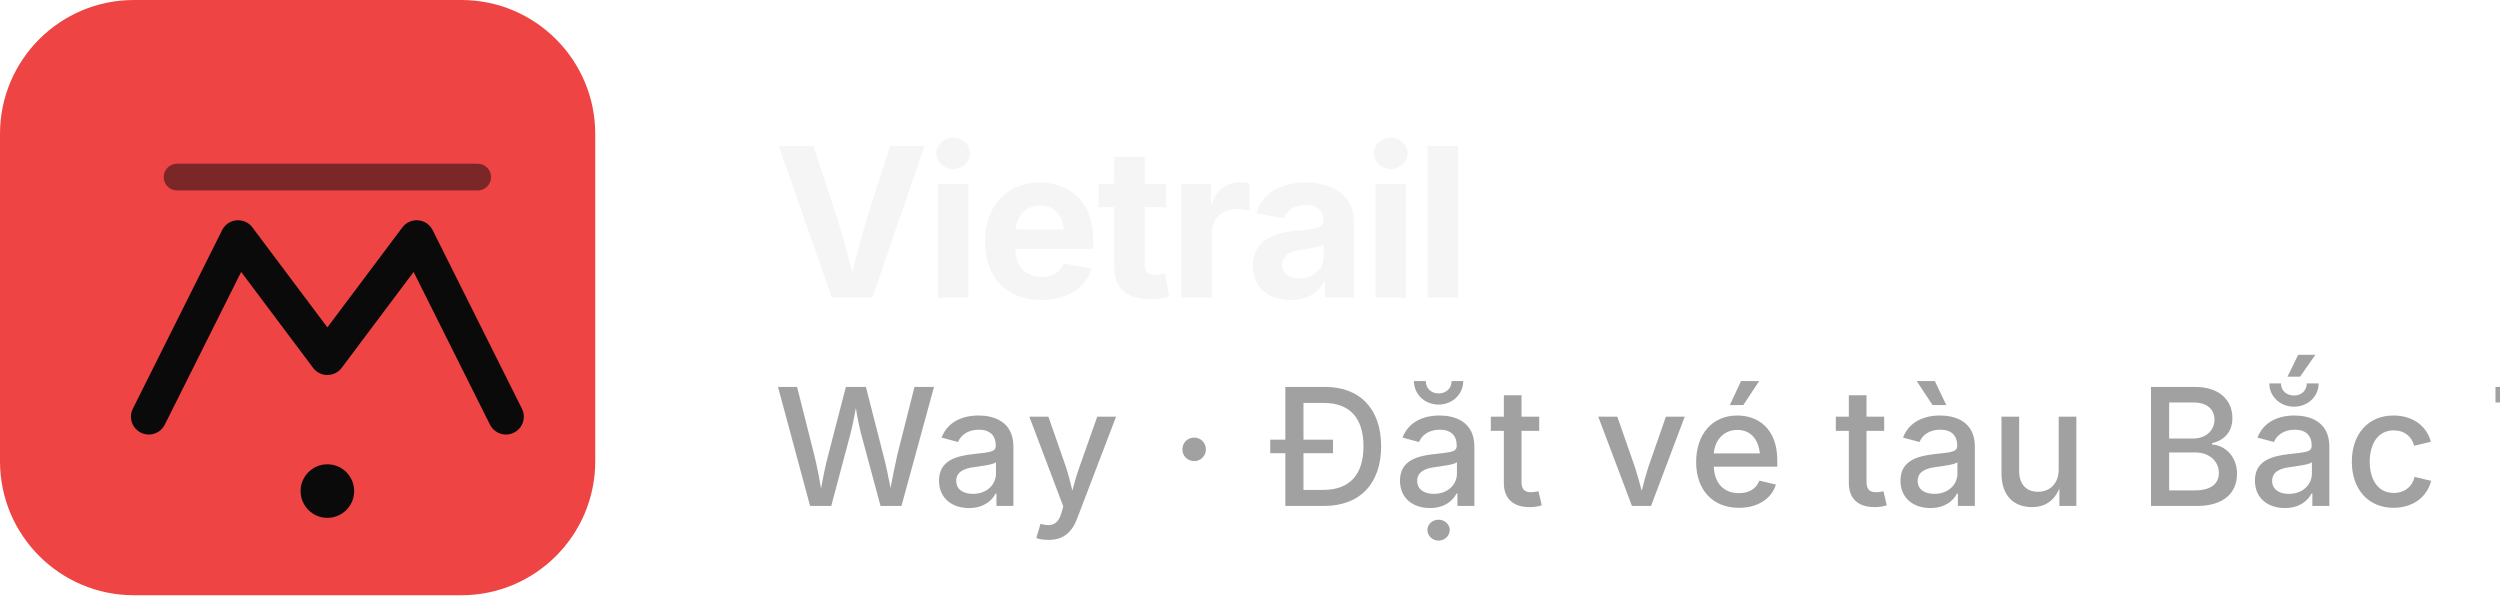
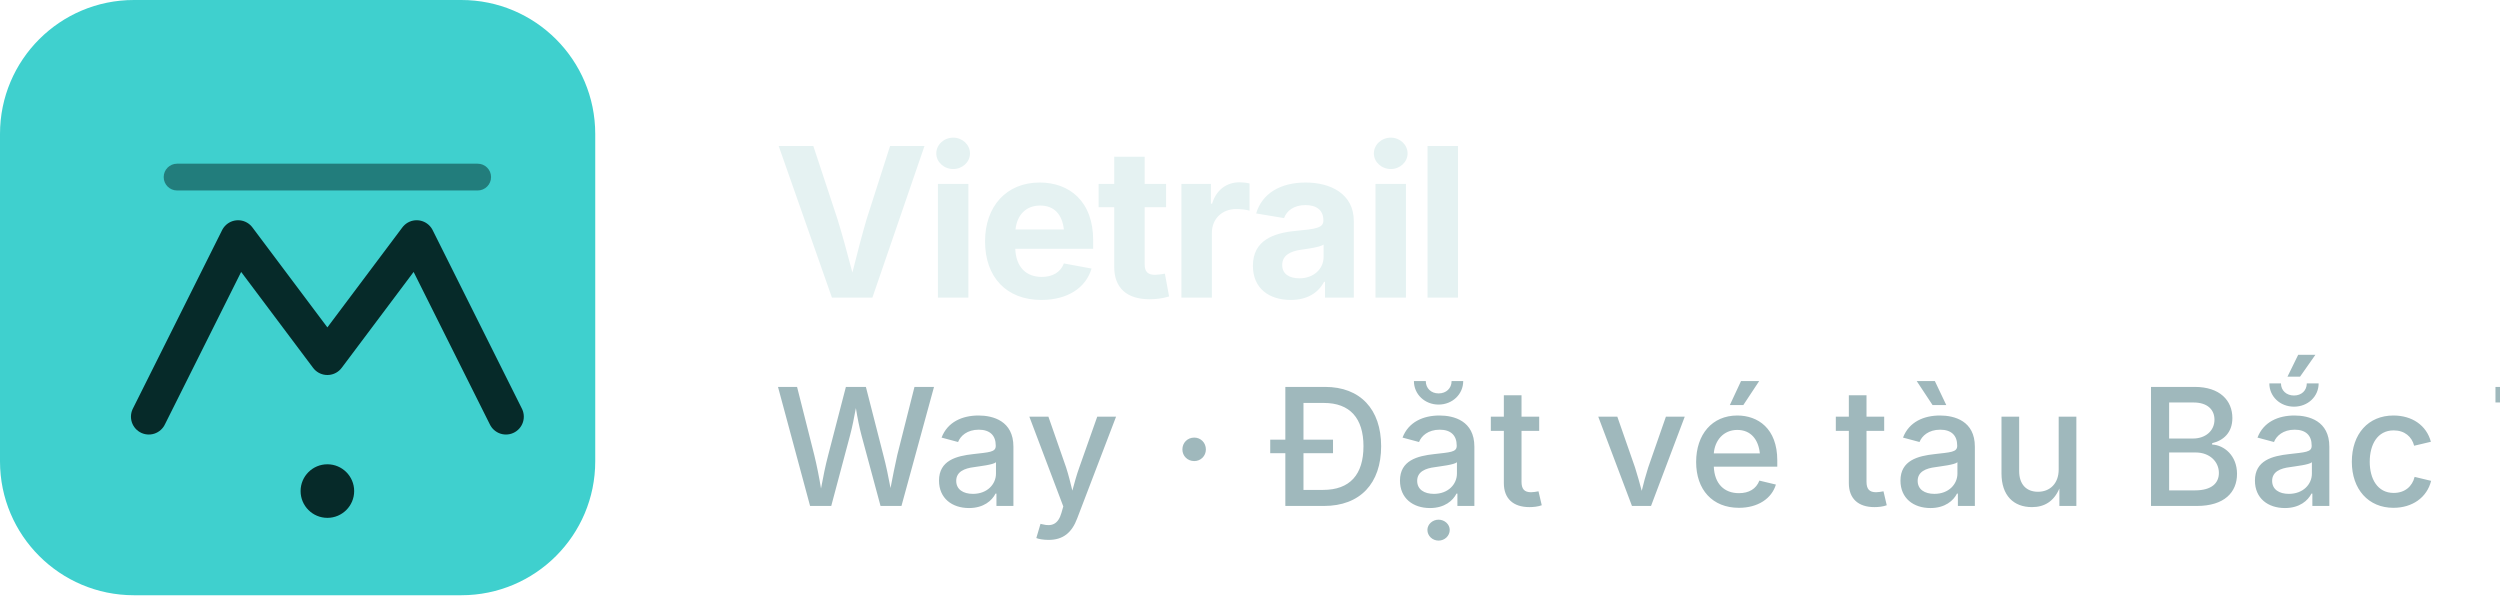
<svg xmlns="http://www.w3.org/2000/svg" viewBox="0 0 168 40" fill="none" role="img" aria-label="Vietrail Way">
-   <rect x="0" y="0" width="40" height="40" rx="9" fill="#EF4444" />
-   <path d="M10 28 L16 16 L22 24 L28 16 L34 28" stroke="#0A0A0A" stroke-width="2.4" stroke-linecap="round" stroke-linejoin="round" fill="none" />
-   <circle cx="22" cy="33" r="1.8" fill="#0A0A0A" />
-   <rect x="11" y="11" width="22" height="1.8" rx="0.9" fill="#0A0A0A" opacity="0.5" />
-   <text x="52" y="20" font-family="-apple-system, BlinkMacSystemFont, 'Segoe UI', sans-serif" font-size="14" font-weight="700" fill="#F5F5F5" letter-spacing="-0.3">Vietrail</text>
-   <text x="52" y="34" font-family="-apple-system, BlinkMacSystemFont, 'Segoe UI', sans-serif" font-size="11" font-weight="500" fill="#A1A1A1" letter-spacing="0.2">Way · Đặt vé tàu Bắc Trung Nam</text>
+   <rect x="0" y="0" width="40" height="40" rx="9" fill="#3FD0CE" />
+   <path d="M10 28 L16 16 L22 24 L28 16 L34 28" stroke="#062A29" stroke-width="2.4" stroke-linecap="round" stroke-linejoin="round" fill="none" />
+   <circle cx="22" cy="33" r="1.8" fill="#062A29" />
+   <rect x="11" y="11" width="22" height="1.8" rx="0.9" fill="#062A29" opacity="0.5" />
+   <text x="52" y="20" font-family="-apple-system, BlinkMacSystemFont, 'Segoe UI', sans-serif" font-size="14" font-weight="700" fill="#E5F2F2" letter-spacing="-0.3">Vietrail</text>
+   <text x="52" y="34" font-family="-apple-system, BlinkMacSystemFont, 'Segoe UI', sans-serif" font-size="11" font-weight="500" fill="#9FB8BC" letter-spacing="0.2">Way · Đặt vé tàu Bắc Trung Nam</text>
</svg>
